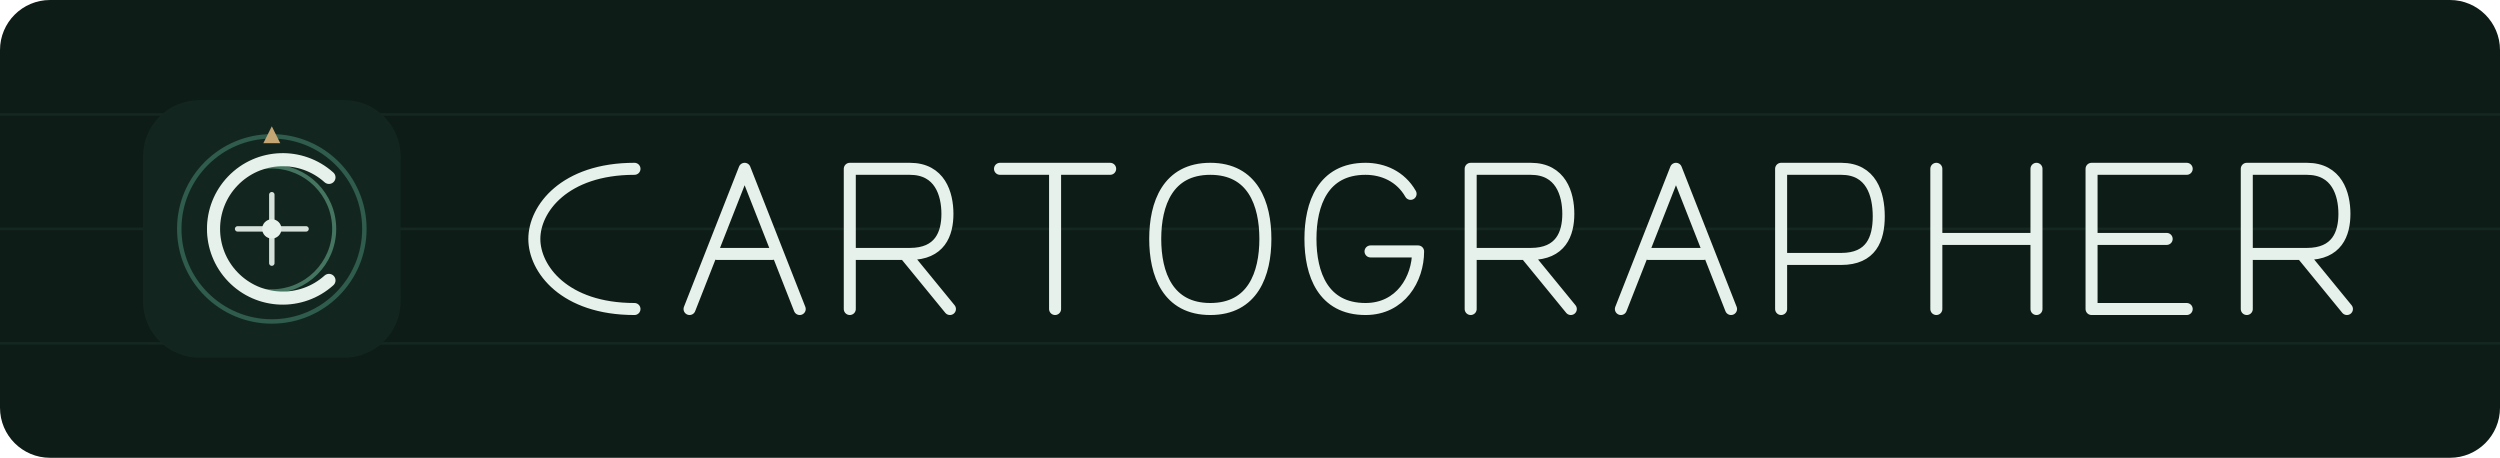
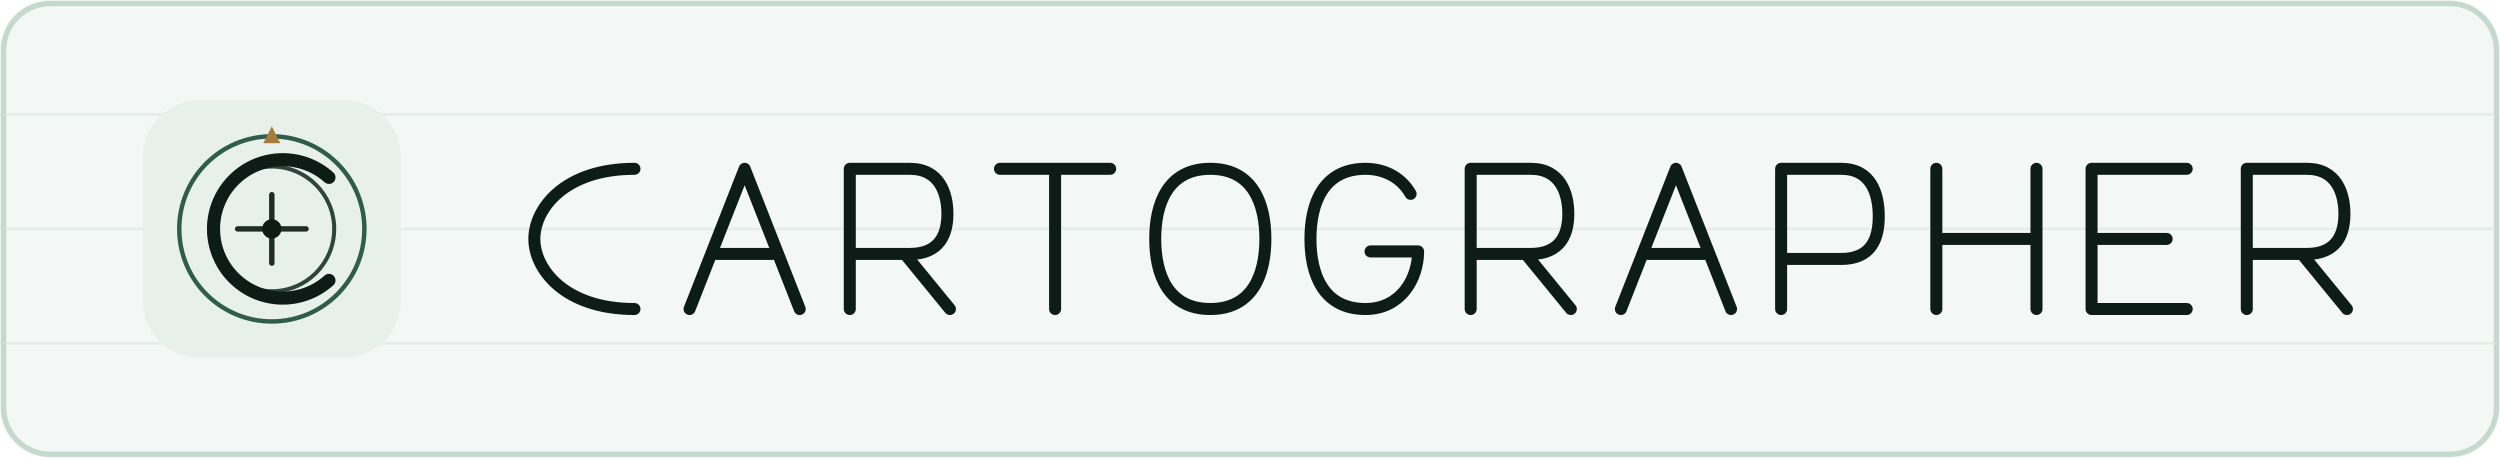
<svg xmlns="http://www.w3.org/2000/svg" viewBox="0 0 699 128" fill="none" role="img" aria-label="Cartographer">
-   <rect width="699" height="128" rx="14" fill="#0e1c17" />
-   <g stroke="#1a3229" stroke-width="0.7" opacity="0.5">
+   <rect width="699" height="128" rx="14" fill="#f3f7f5" />
+   <rect x="1" y="1" width="697" height="126" rx="13" stroke="#c5d9cf" stroke-width="1.5" fill="none" />
+   <g stroke="#d5e4dc" stroke-width="0.7" opacity="0.5">
    <path d="M0 32h699M0 64h699M0 96h699" />
  </g>
  <g transform="translate(40 28)">
    <g>
-       <rect width="72" height="72" rx="15.75" fill="#12261f" />
+       <rect width="72" height="72" rx="15.75" fill="#e8f0eb" />
      <circle cx="36" cy="36" r="25.88" stroke="#2f5c4c" stroke-width="1.24" fill="none" />
-       <circle cx="36" cy="36" r="17.44" stroke="#4a7d68" stroke-width="1.13" fill="none" opacity="0.9" />
-       <path d="M51.98 21.6A19.35 19.35 0 1 0 51.98 50.4" stroke="#e7f1eb" stroke-width="3.66" stroke-linecap="round" fill="none" />
-       <path d="M36 26.44v19.13M26.44 36h19.13" stroke="#e7f1eb" stroke-width="1.52" stroke-linecap="round" fill="none" opacity="0.92" />
-       <circle cx="36" cy="36" r="2.7" fill="#e7f1eb" />
-       <path d="M36 7.31l2.36 4.73h-4.73L36 7.31z" fill="#c4a574" />
+       <circle cx="36" cy="36" r="17.44" stroke="#1a3229" stroke-width="1.13" fill="none" opacity="0.9" />
+       <path d="M51.98 21.6A19.35 19.35 0 1 0 51.98 50.4" stroke="#0e1c17" stroke-width="3.66" stroke-linecap="round" fill="none" />
+       <path d="M36 26.44v19.13M26.44 36h19.13" stroke="#0e1c17" stroke-width="1.52" stroke-linecap="round" fill="none" opacity="0.92" />
+       <circle cx="36" cy="36" r="2.7" fill="#0e1c17" />
+       <path d="M36 7.31l2.36 4.73h-4.73L36 7.31z" fill="#a67c3d" />
    </g>
  </g>
-   <g transform="translate(148 41.6) scale(1.4)" stroke="#e7f1eb" stroke-width="2.40" stroke-linecap="round" stroke-linejoin="round" fill="none">
+   <g transform="translate(148 41.6) scale(1.4)" stroke="#0e1c17" stroke-width="2.40" stroke-linecap="round" stroke-linejoin="round" fill="none">
    <path d="M21 4C7 4 1 12 1 18C1 24 7 32 21 32M32 32L43 4L54 32M37.5 21H48.5M64 32V4H76C82 4 83.5 9 83.5 13C83.5 17 82 21 76 21H64M75 21L84 32M94 4H116M105 4V32M136 4C127.5 4 125 11 125 18C125 25 127.5 32 136 32C144.5 32 147 25 147 18C147 11 144.5 4 136 4M176 9C174 5.5 170.5 4 167 4C158.5 4 156 11 156 18C156 25 158.5 32 167 32C174 32 177.5 26 177.5 20.5H168M188 32V4H200C206 4 207.5 9 207.5 13C207.5 17 206 21 200 21H188M199 21L208 32M218 32L229 4L240 32M223.5 21H234.5M250 32V4H262C268 4 269.5 9 269.5 13.5C269.5 18 268 22 262 22H250M281 4V32M301 4V32M281 18H301M331 4H312V32H331M312 18H327M343 32V4H355C361 4 362.5 9 362.5 13C362.5 17 361 21 355 21H343M354 21L363 32" />
  </g>
</svg>
